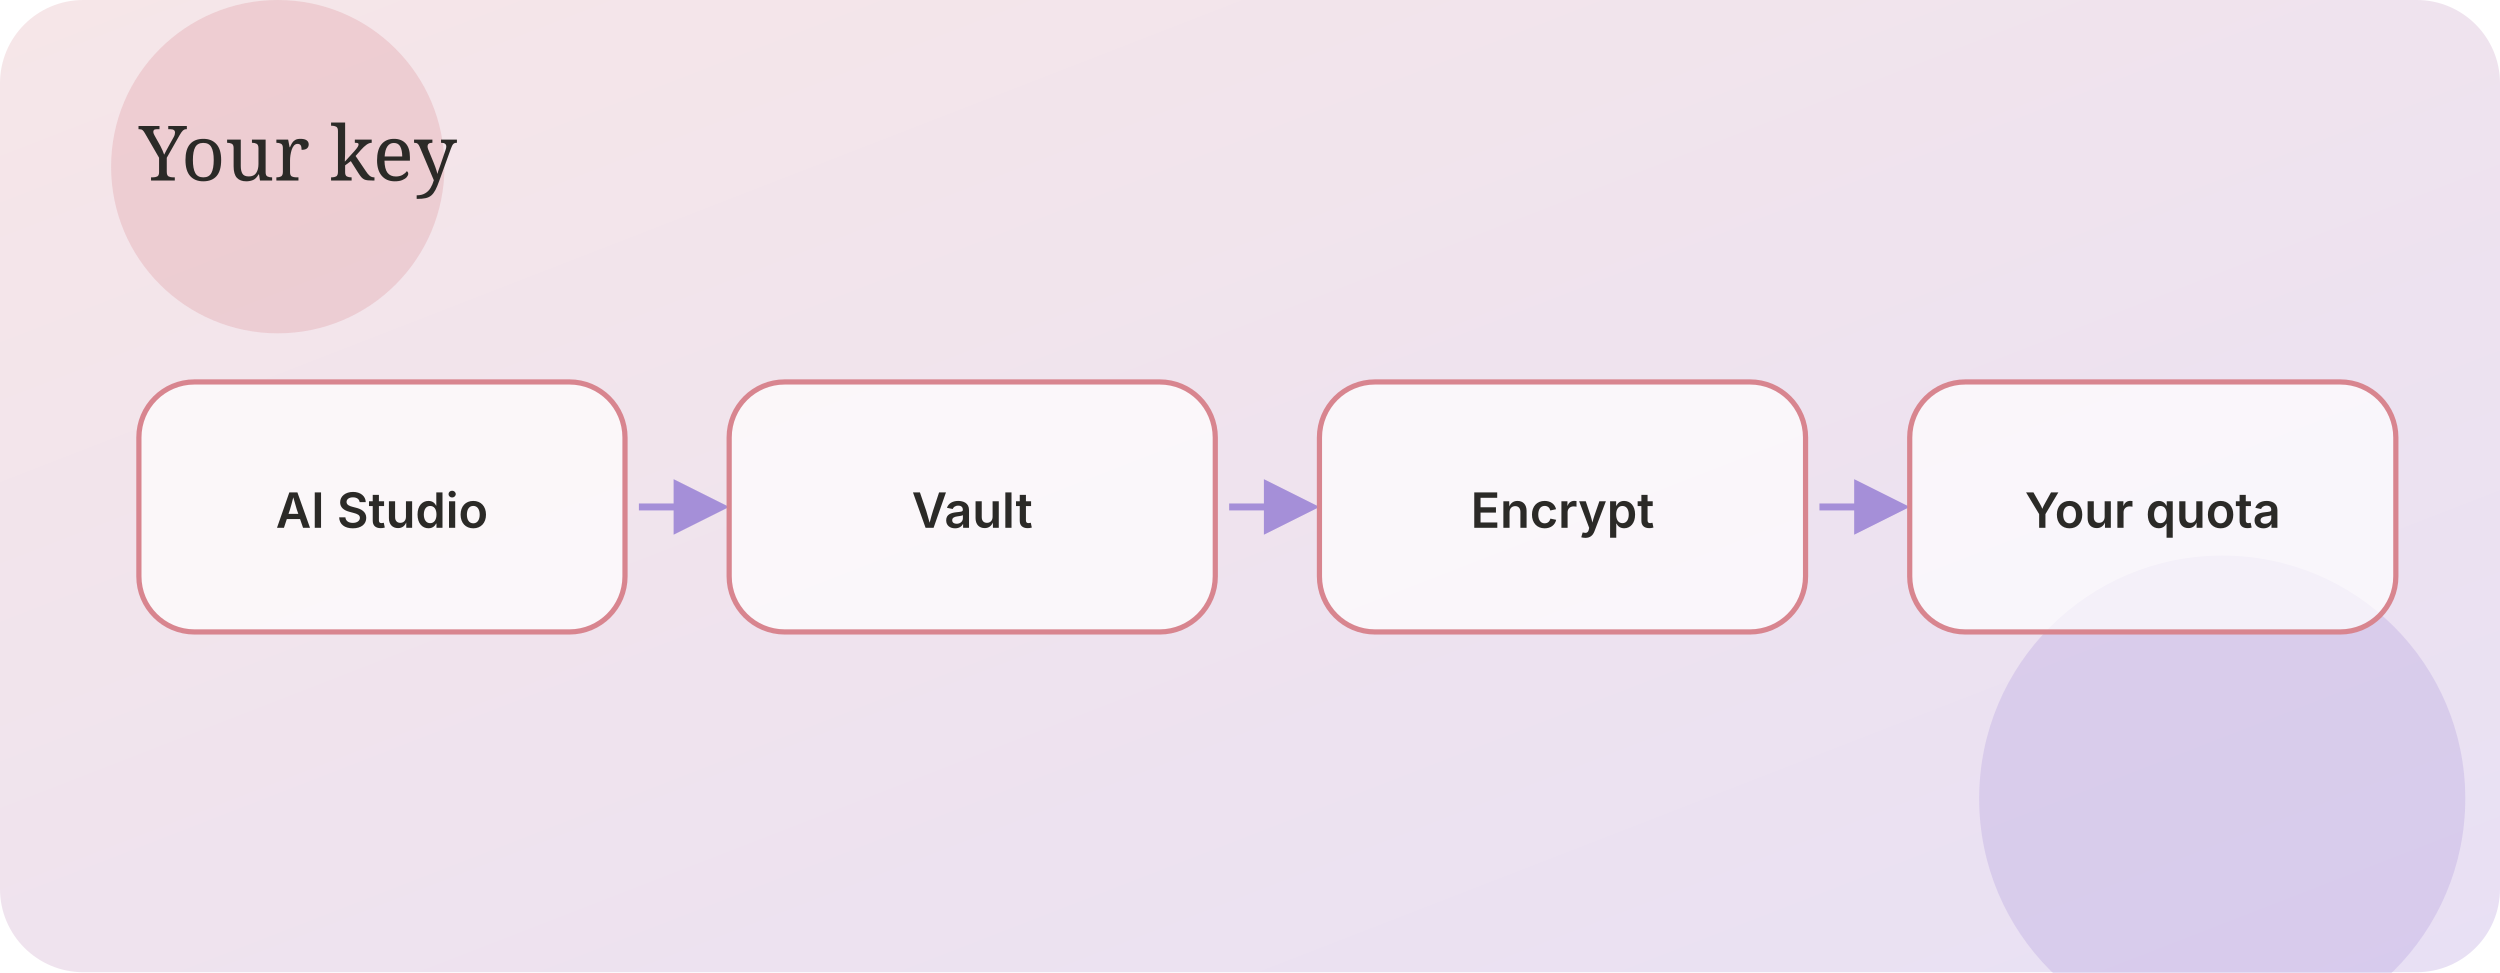
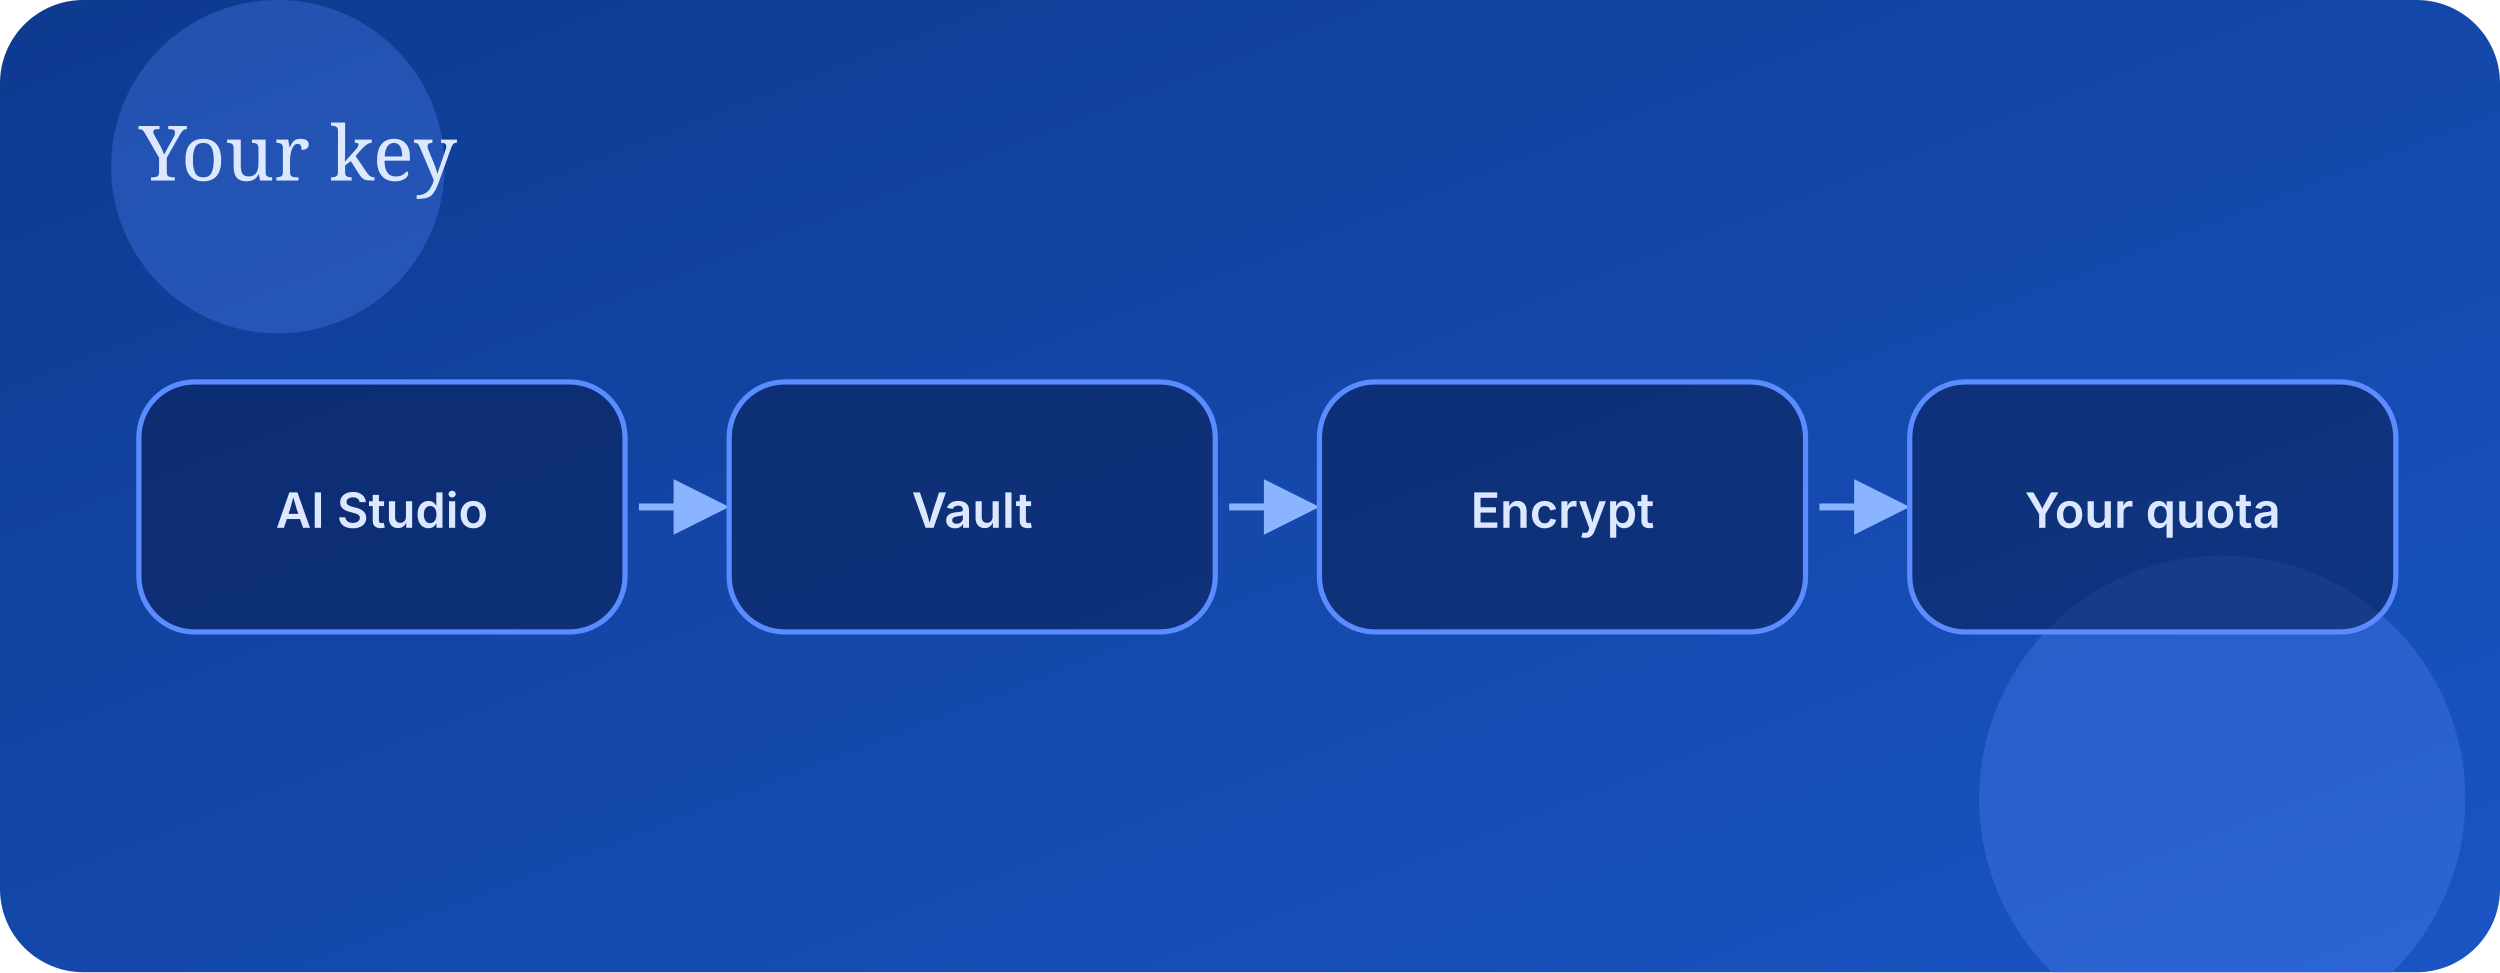
<svg xmlns="http://www.w3.org/2000/svg" viewBox="0 0 720 280" width="720" height="280">
  <defs>
    <linearGradient id="g" x1="0" y1="0" x2="1" y2="1">
-       <stop offset="0" stop-color="#f6e6e8" />
-       <stop offset="1" stop-color="#e8e0f4" />
+       <stop offset="0" stop-color="#0d3a8f" />
+       <stop offset="1" stop-color="#1a55c4" />
    </linearGradient>
    <marker id="arr" markerWidth="8" markerHeight="8" refX="6" refY="4" orient="auto">
-       <path d="M0 0 L8 4 L0 8 z" fill="#a58fd8" />
+       <path d="M0 0 L8 4 L0 8 z" fill="#8ab4ff" />
    </marker>
  </defs>
  <rect width="720" height="280" rx="24" fill="url(#g)" />
-   <circle cx="80" cy="48" r="48" fill="rgba(216,133,143,0.25)" />
-   <circle cx="640" cy="230" r="70" fill="rgba(165,143,216,0.25)" />
-   <text x="40" y="52" font-family="Georgia, serif" font-size="22" fill="#2b2a27">Your key</text>
-   <rect x="40" y="110" width="140" height="72" rx="16" fill="rgba(255,255,255,0.7)" stroke="#d8858f" stroke-width="1.5" />
-   <text x="110" y="152" text-anchor="middle" font-family="Inter, sans-serif" font-size="14" font-weight="600" fill="#2b2a27">AI Studio</text>
-   <path d="M184 146 H206" stroke="#a58fd8" stroke-width="2" marker-end="url(#arr)" />
-   <rect x="210" y="110" width="140" height="72" rx="16" fill="rgba(255,255,255,0.7)" stroke="#d8858f" stroke-width="1.5" />
-   <text x="280" y="152" text-anchor="middle" font-family="Inter, sans-serif" font-size="14" font-weight="600" fill="#2b2a27">Vault</text>
-   <path d="M354 146 H376" stroke="#a58fd8" stroke-width="2" marker-end="url(#arr)" />
-   <rect x="380" y="110" width="140" height="72" rx="16" fill="rgba(255,255,255,0.7)" stroke="#d8858f" stroke-width="1.5" />
-   <text x="450" y="152" text-anchor="middle" font-family="Inter, sans-serif" font-size="14" font-weight="600" fill="#2b2a27">Encrypt</text>
-   <path d="M524 146 H546" stroke="#a58fd8" stroke-width="2" marker-end="url(#arr)" />
-   <rect x="550" y="110" width="140" height="72" rx="16" fill="rgba(255,255,255,0.7)" stroke="#d8858f" stroke-width="1.5" />
-   <text x="620" y="152" text-anchor="middle" font-family="Inter, sans-serif" font-size="14" font-weight="600" fill="#2b2a27">Your quota</text>
+   <circle cx="80" cy="48" r="48" fill="rgba(91,140,255,0.28)" />
+   <circle cx="640" cy="230" r="70" fill="rgba(91,140,255,0.28)" />
+   <text x="40" y="52" font-family="Georgia, serif" font-size="22" fill="#dce8ff">Your key</text>
+   <rect x="40" y="110" width="140" height="72" rx="16" fill="rgba(10,30,80,0.55)" stroke="#5b8cff" stroke-width="1.5" />
+   <text x="110" y="152" text-anchor="middle" font-family="Inter, sans-serif" font-size="14" font-weight="600" fill="#dce8ff">AI Studio</text>
+   <path d="M184 146 H206" stroke="#8ab4ff" stroke-width="2" marker-end="url(#arr)" />
+   <rect x="210" y="110" width="140" height="72" rx="16" fill="rgba(10,30,80,0.55)" stroke="#5b8cff" stroke-width="1.5" />
+   <text x="280" y="152" text-anchor="middle" font-family="Inter, sans-serif" font-size="14" font-weight="600" fill="#dce8ff">Vault</text>
+   <path d="M354 146 H376" stroke="#8ab4ff" stroke-width="2" marker-end="url(#arr)" />
+   <rect x="380" y="110" width="140" height="72" rx="16" fill="rgba(10,30,80,0.55)" stroke="#5b8cff" stroke-width="1.5" />
+   <text x="450" y="152" text-anchor="middle" font-family="Inter, sans-serif" font-size="14" font-weight="600" fill="#dce8ff">Encrypt</text>
+   <path d="M524 146 H546" stroke="#8ab4ff" stroke-width="2" marker-end="url(#arr)" />
+   <rect x="550" y="110" width="140" height="72" rx="16" fill="rgba(10,30,80,0.55)" stroke="#5b8cff" stroke-width="1.5" />
+   <text x="620" y="152" text-anchor="middle" font-family="Inter, sans-serif" font-size="14" font-weight="600" fill="#dce8ff">Your quota</text>
</svg>
